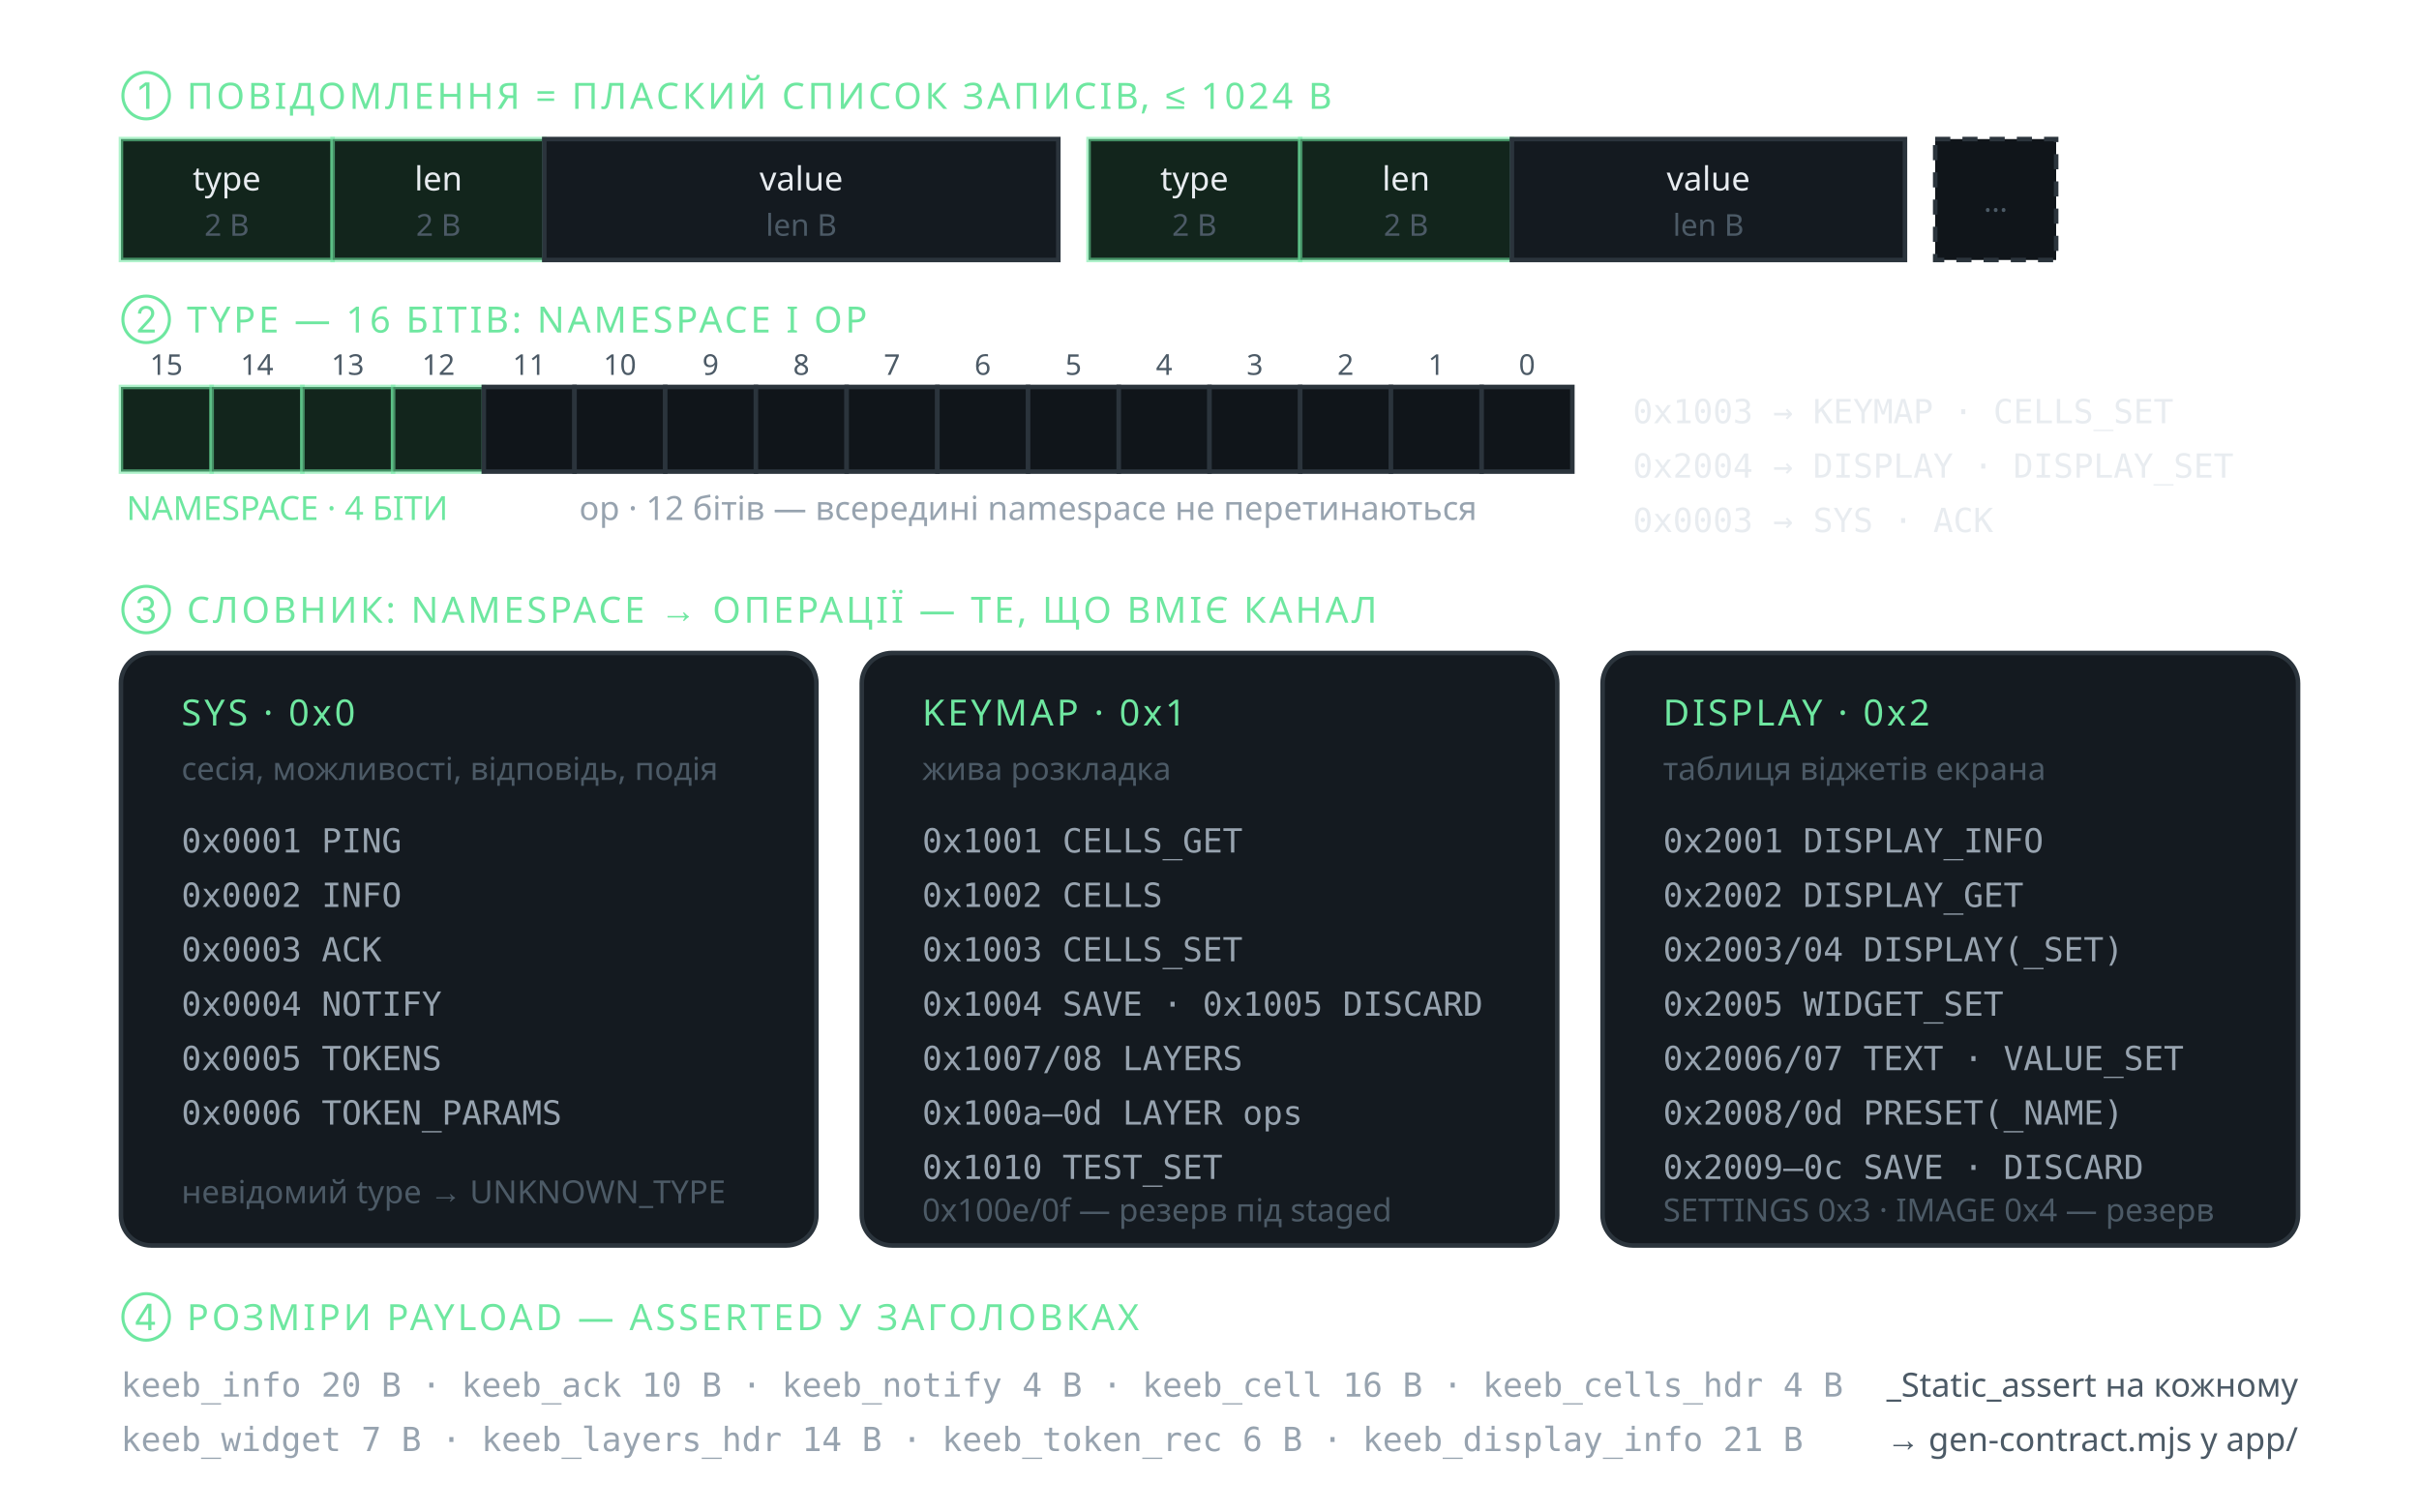
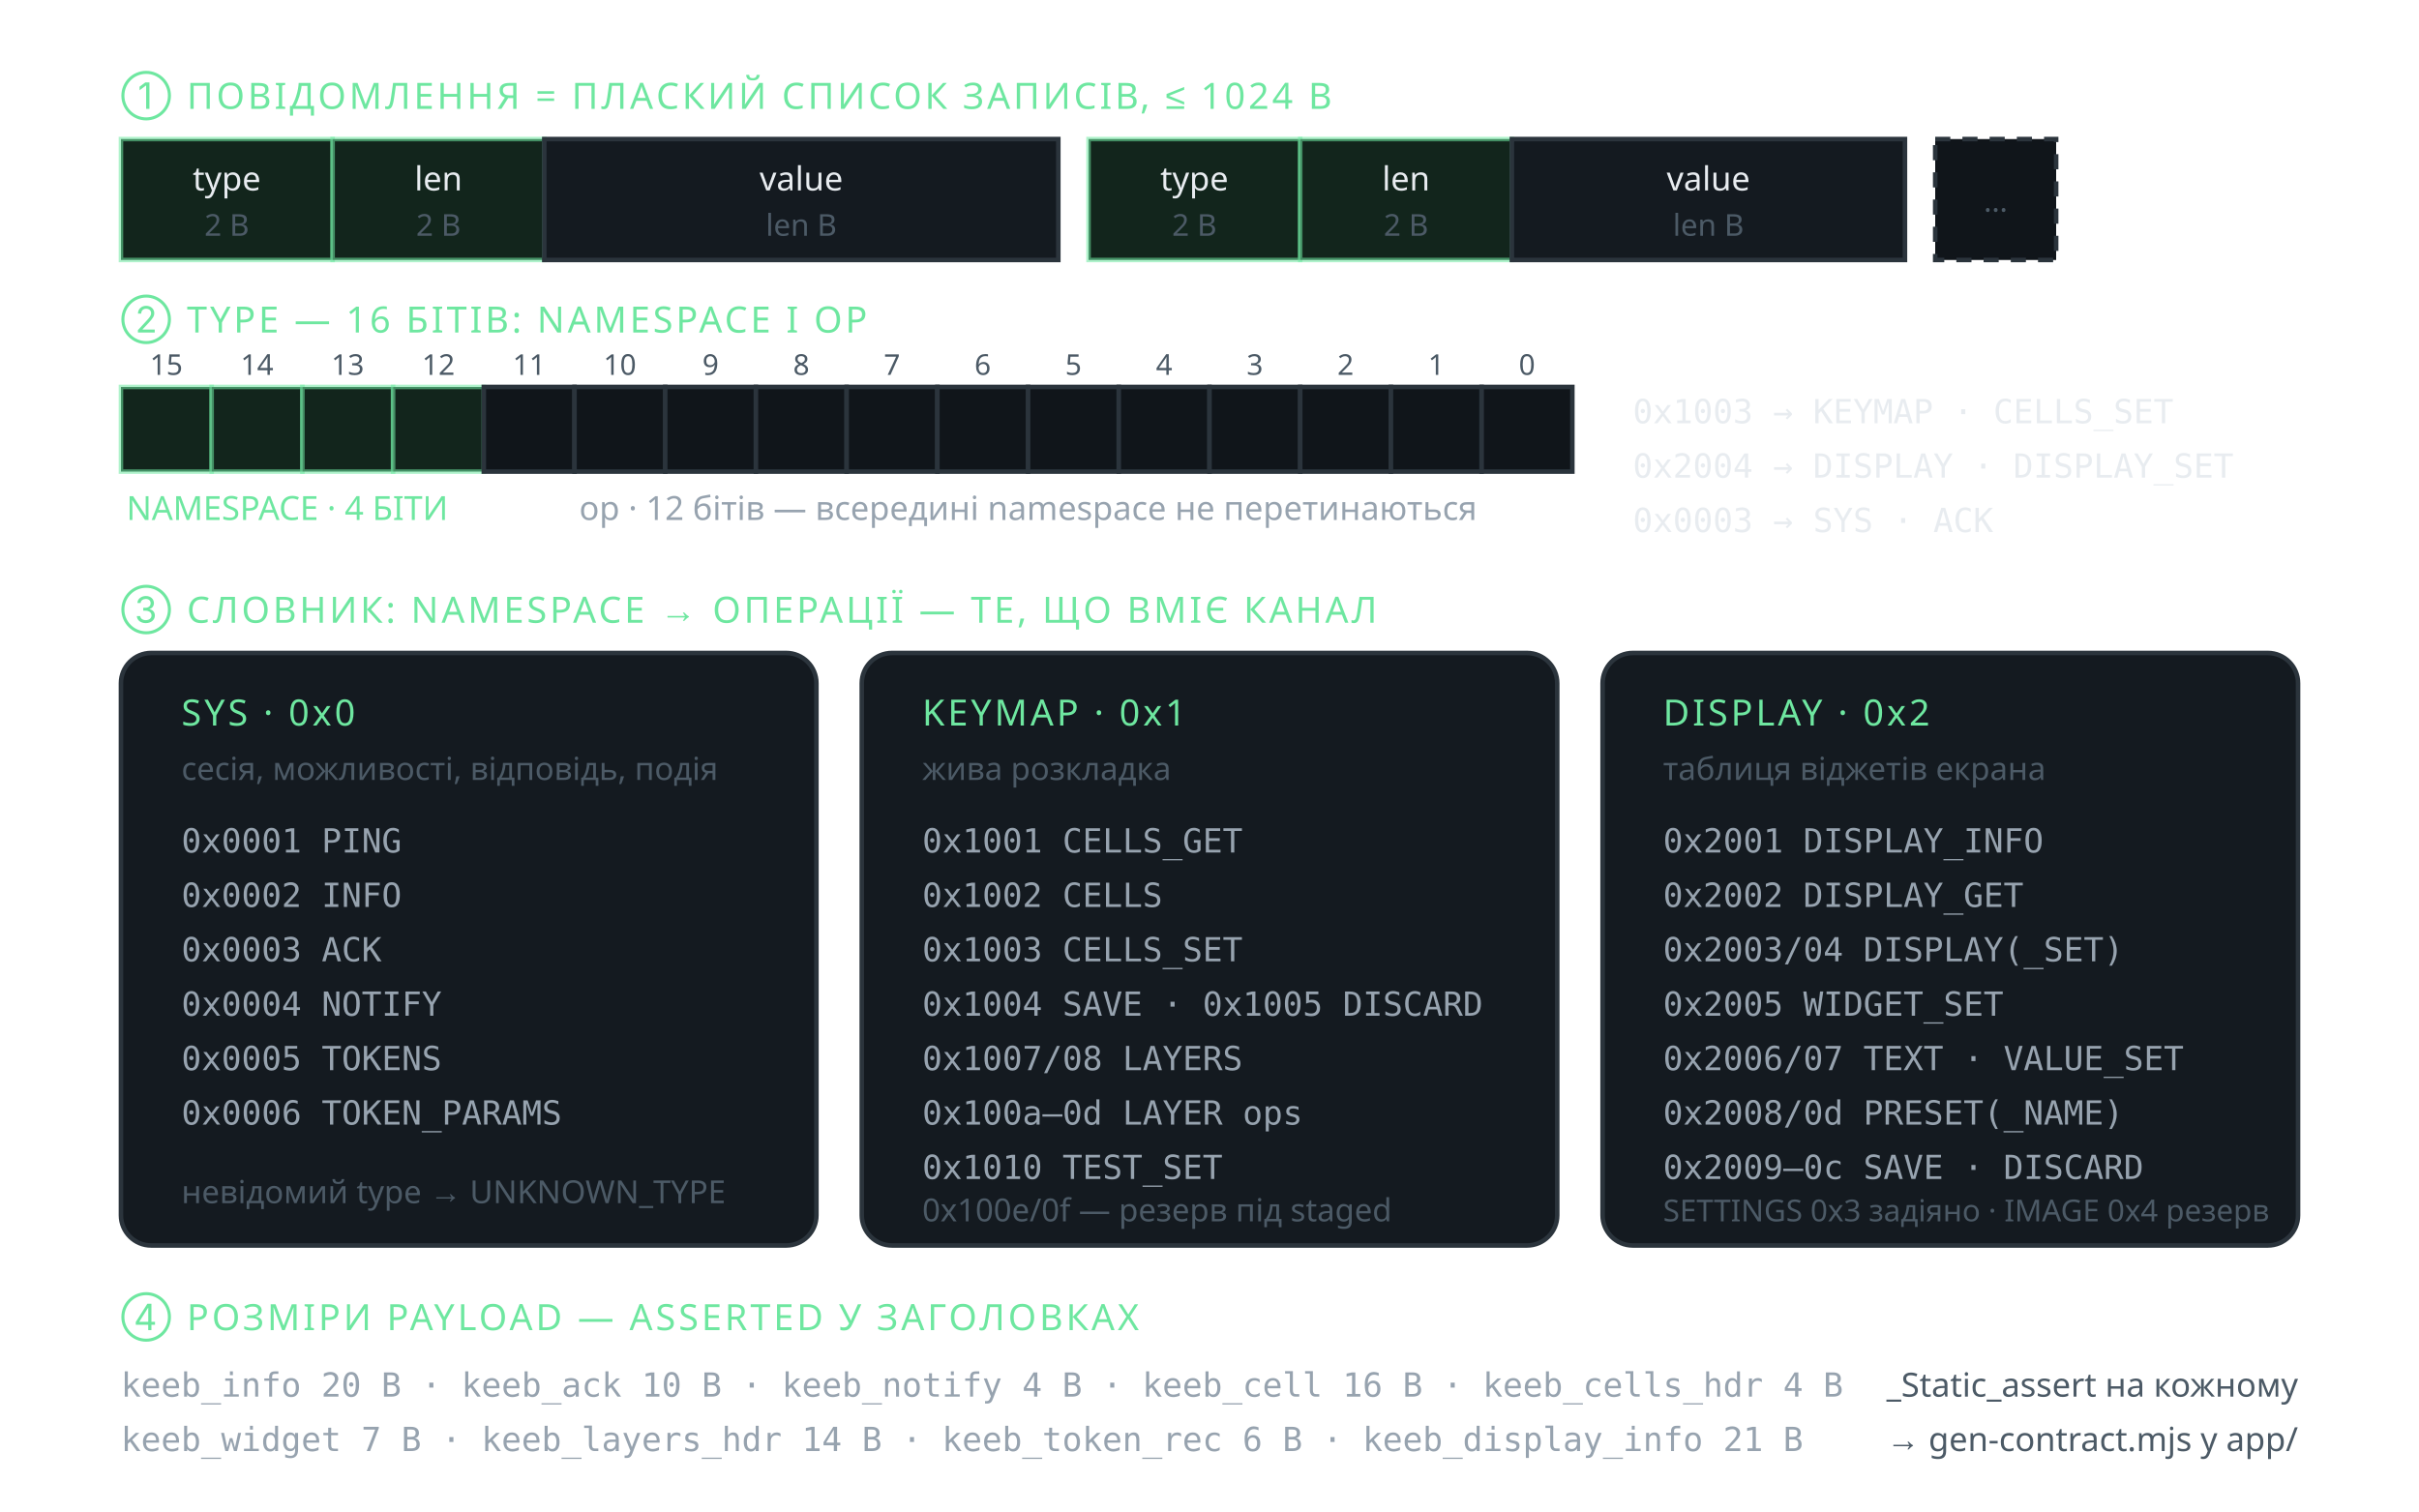
<svg xmlns="http://www.w3.org/2000/svg" viewBox="0 0 800 500" width="800" height="500" font-family="system-ui, -apple-system, 'SF Pro Text', 'Segoe UI', 'PT Sans', 'Noto Sans', Arial, sans-serif">
  <text x="40" y="36" fill="#6ee7a0" font-size="12" letter-spacing="1">① ПОВІДОМЛЕННЯ = ПЛАСКИЙ СПИСОК ЗАПИСІВ, ≤ 1024 B</text>
  <g stroke="#2b343c" stroke-width="1.5">
    <rect x="40" y="46" width="70" height="40" fill="#12251c" stroke="#6ee7a0" stroke-opacity="0.55" />
    <rect x="110" y="46" width="70" height="40" fill="#12251c" stroke="#6ee7a0" stroke-opacity="0.55" />
    <rect x="180" y="46" width="170" height="40" fill="#141a20" />
    <rect x="360" y="46" width="70" height="40" fill="#12251c" stroke="#6ee7a0" stroke-opacity="0.55" />
    <rect x="430" y="46" width="70" height="40" fill="#12251c" stroke="#6ee7a0" stroke-opacity="0.55" />
    <rect x="500" y="46" width="130" height="40" fill="#141a20" />
    <rect x="640" y="46" width="40" height="40" fill="#10151a" stroke-dasharray="5 4" />
  </g>
  <g font-size="11" fill="#e8ecf0" text-anchor="middle">
    <text x="75" y="63">type</text>
    <text x="145" y="63">len</text>
    <text x="265" y="63">value</text>
    <text x="395" y="63">type</text>
    <text x="465" y="63">len</text>
    <text x="565" y="63">value</text>
  </g>
  <g font-size="10" fill="#4c5a66" text-anchor="middle">
    <text x="75" y="78">2 B</text>
    <text x="145" y="78">2 B</text>
    <text x="265" y="78">len B</text>
    <text x="395" y="78">2 B</text>
    <text x="465" y="78">2 B</text>
    <text x="565" y="78">len B</text>
    <text x="660" y="70">…</text>
  </g>
  <text x="40" y="110" fill="#6ee7a0" font-size="12" letter-spacing="1">② TYPE — 16 БІТІВ: NAMESPACE І OP</text>
  <g stroke="#2b343c" stroke-width="1.5" fill="#10151a">
    <rect x="40" y="128" width="30" height="28" fill="#12251c" stroke="#6ee7a0" stroke-opacity="0.55" />
    <rect x="70" y="128" width="30" height="28" fill="#12251c" stroke="#6ee7a0" stroke-opacity="0.55" />
    <rect x="100" y="128" width="30" height="28" fill="#12251c" stroke="#6ee7a0" stroke-opacity="0.55" />
    <rect x="130" y="128" width="30" height="28" fill="#12251c" stroke="#6ee7a0" stroke-opacity="0.55" />
    <rect x="160" y="128" width="30" height="28" />
    <rect x="190" y="128" width="30" height="28" />
    <rect x="220" y="128" width="30" height="28" />
    <rect x="250" y="128" width="30" height="28" />
    <rect x="280" y="128" width="30" height="28" />
    <rect x="310" y="128" width="30" height="28" />
    <rect x="340" y="128" width="30" height="28" />
    <rect x="370" y="128" width="30" height="28" />
    <rect x="400" y="128" width="30" height="28" />
    <rect x="430" y="128" width="30" height="28" />
    <rect x="460" y="128" width="30" height="28" />
    <rect x="490" y="128" width="30" height="28" />
  </g>
  <g font-size="9.5" fill="#4c5a66" text-anchor="middle">
    <text x="55" y="124">15</text>
    <text x="85" y="124">14</text>
    <text x="115" y="124">13</text>
    <text x="145" y="124">12</text>
    <text x="175" y="124">11</text>
    <text x="205" y="124">10</text>
    <text x="235" y="124">9</text>
    <text x="265" y="124">8</text>
    <text x="295" y="124">7</text>
    <text x="325" y="124">6</text>
    <text x="355" y="124">5</text>
    <text x="385" y="124">4</text>
    <text x="415" y="124">3</text>
    <text x="445" y="124">2</text>
    <text x="475" y="124">1</text>
    <text x="505" y="124">0</text>
  </g>
  <text x="95" y="172" fill="#6ee7a0" font-size="11" text-anchor="middle">NAMESPACE · 4 БІТИ</text>
  <text x="340" y="172" fill="#97a3af" font-size="11" text-anchor="middle">op · 12 бітів — всередині namespace не перетинаються</text>
  <g font-family="ui-monospace, SFMono-Regular, Menlo, monospace" font-size="11" fill="#e8ecf0">
    <text x="540" y="140">0x1003 → KEYMAP · CELLS_SET</text>
    <text x="540" y="158">0x2004 → DISPLAY · DISPLAY_SET</text>
    <text x="540" y="176">0x0003 → SYS · ACK</text>
  </g>
  <text x="40" y="206" fill="#6ee7a0" font-size="12" letter-spacing="1">③ СЛОВНИК: NAMESPACE → ОПЕРАЦІЇ — ТЕ, ЩО ВМІЄ КАНАЛ</text>
  <g>
    <rect x="40" y="216" width="230" height="196" rx="10" fill="#141a20" stroke="#2b343c" stroke-width="1.5" />
    <text x="60" y="240" fill="#6ee7a0" font-size="12" letter-spacing="1">SYS · 0x0</text>
    <text x="60" y="258" fill="#4c5a66" font-size="10.5">сесія, можливості, відповідь, подія</text>
    <g font-family="ui-monospace, SFMono-Regular, Menlo, monospace" font-size="11" fill="#97a3af">
      <text x="60" y="282">0x0001 PING</text>
      <text x="60" y="300">0x0002 INFO</text>
      <text x="60" y="318">0x0003 ACK</text>
      <text x="60" y="336">0x0004 NOTIFY</text>
      <text x="60" y="354">0x0005 TOKENS</text>
      <text x="60" y="372">0x0006 TOKEN_PARAMS</text>
    </g>
    <text x="60" y="398" fill="#4c5a66" font-size="10.5">невідомий type → UNKNOWN_TYPE</text>
  </g>
  <g>
    <rect x="285" y="216" width="230" height="196" rx="10" fill="#141a20" stroke="#2b343c" stroke-width="1.5" />
    <text x="305" y="240" fill="#6ee7a0" font-size="12" letter-spacing="1">KEYMAP · 0x1</text>
    <text x="305" y="258" fill="#4c5a66" font-size="10.5">жива розкладка</text>
    <g font-family="ui-monospace, SFMono-Regular, Menlo, monospace" font-size="11" fill="#97a3af">
      <text x="305" y="282">0x1001 CELLS_GET</text>
      <text x="305" y="300">0x1002 CELLS</text>
      <text x="305" y="318">0x1003 CELLS_SET</text>
      <text x="305" y="336">0x1004 SAVE · 0x1005 DISCARD</text>
      <text x="305" y="354">0x1007/08 LAYERS</text>
      <text x="305" y="372">0x100a–0d LAYER ops</text>
      <text x="305" y="390">0x1010 TEST_SET</text>
    </g>
    <text x="305" y="404" fill="#4c5a66" font-size="10.5">0x100e/0f — резерв під staged</text>
  </g>
  <g>
    <rect x="530" y="216" width="230" height="196" rx="10" fill="#141a20" stroke="#2b343c" stroke-width="1.5" />
    <text x="550" y="240" fill="#6ee7a0" font-size="12" letter-spacing="1">DISPLAY · 0x2</text>
    <text x="550" y="258" fill="#4c5a66" font-size="10.5">таблиця віджетів екрана</text>
    <g font-family="ui-monospace, SFMono-Regular, Menlo, monospace" font-size="11" fill="#97a3af">
      <text x="550" y="282">0x2001 DISPLAY_INFO</text>
      <text x="550" y="300">0x2002 DISPLAY_GET</text>
      <text x="550" y="318">0x2003/04 DISPLAY(_SET)</text>
      <text x="550" y="336">0x2005 WIDGET_SET</text>
      <text x="550" y="354">0x2006/07 TEXT · VALUE_SET</text>
      <text x="550" y="372">0x2008/0d PRESET(_NAME)</text>
      <text x="550" y="390">0x2009–0c SAVE · DISCARD</text>
    </g>
-     <text x="550" y="404" fill="#4c5a66" font-size="10.5">SETTINGS 0x3 · IMAGE 0x4 — резерв</text>
+     <text x="550" y="404" fill="#4c5a66" font-size="10">SETTINGS 0x3 задіяно · IMAGE 0x4 резерв</text>
  </g>
  <text x="40" y="440" fill="#6ee7a0" font-size="12" letter-spacing="1">④ РОЗМІРИ PAYLOAD — ASSERTED У ЗАГОЛОВКАХ</text>
  <g font-family="ui-monospace, SFMono-Regular, Menlo, monospace" font-size="11" fill="#97a3af">
    <text x="40" y="462">keeb_info 20 B · keeb_ack 10 B · keeb_notify 4 B · keeb_cell 16 B · keeb_cells_hdr 4 B</text>
    <text x="40" y="480">keeb_widget 7 B · keeb_layers_hdr 14 B · keeb_token_rec 6 B · keeb_display_info 21 B</text>
  </g>
  <text x="760" y="462" fill="#4c5a66" font-size="11" text-anchor="end">_Static_assert на кожному</text>
  <text x="760" y="480" fill="#4c5a66" font-size="11" text-anchor="end">→ gen-contract.mjs у app/</text>
</svg>
